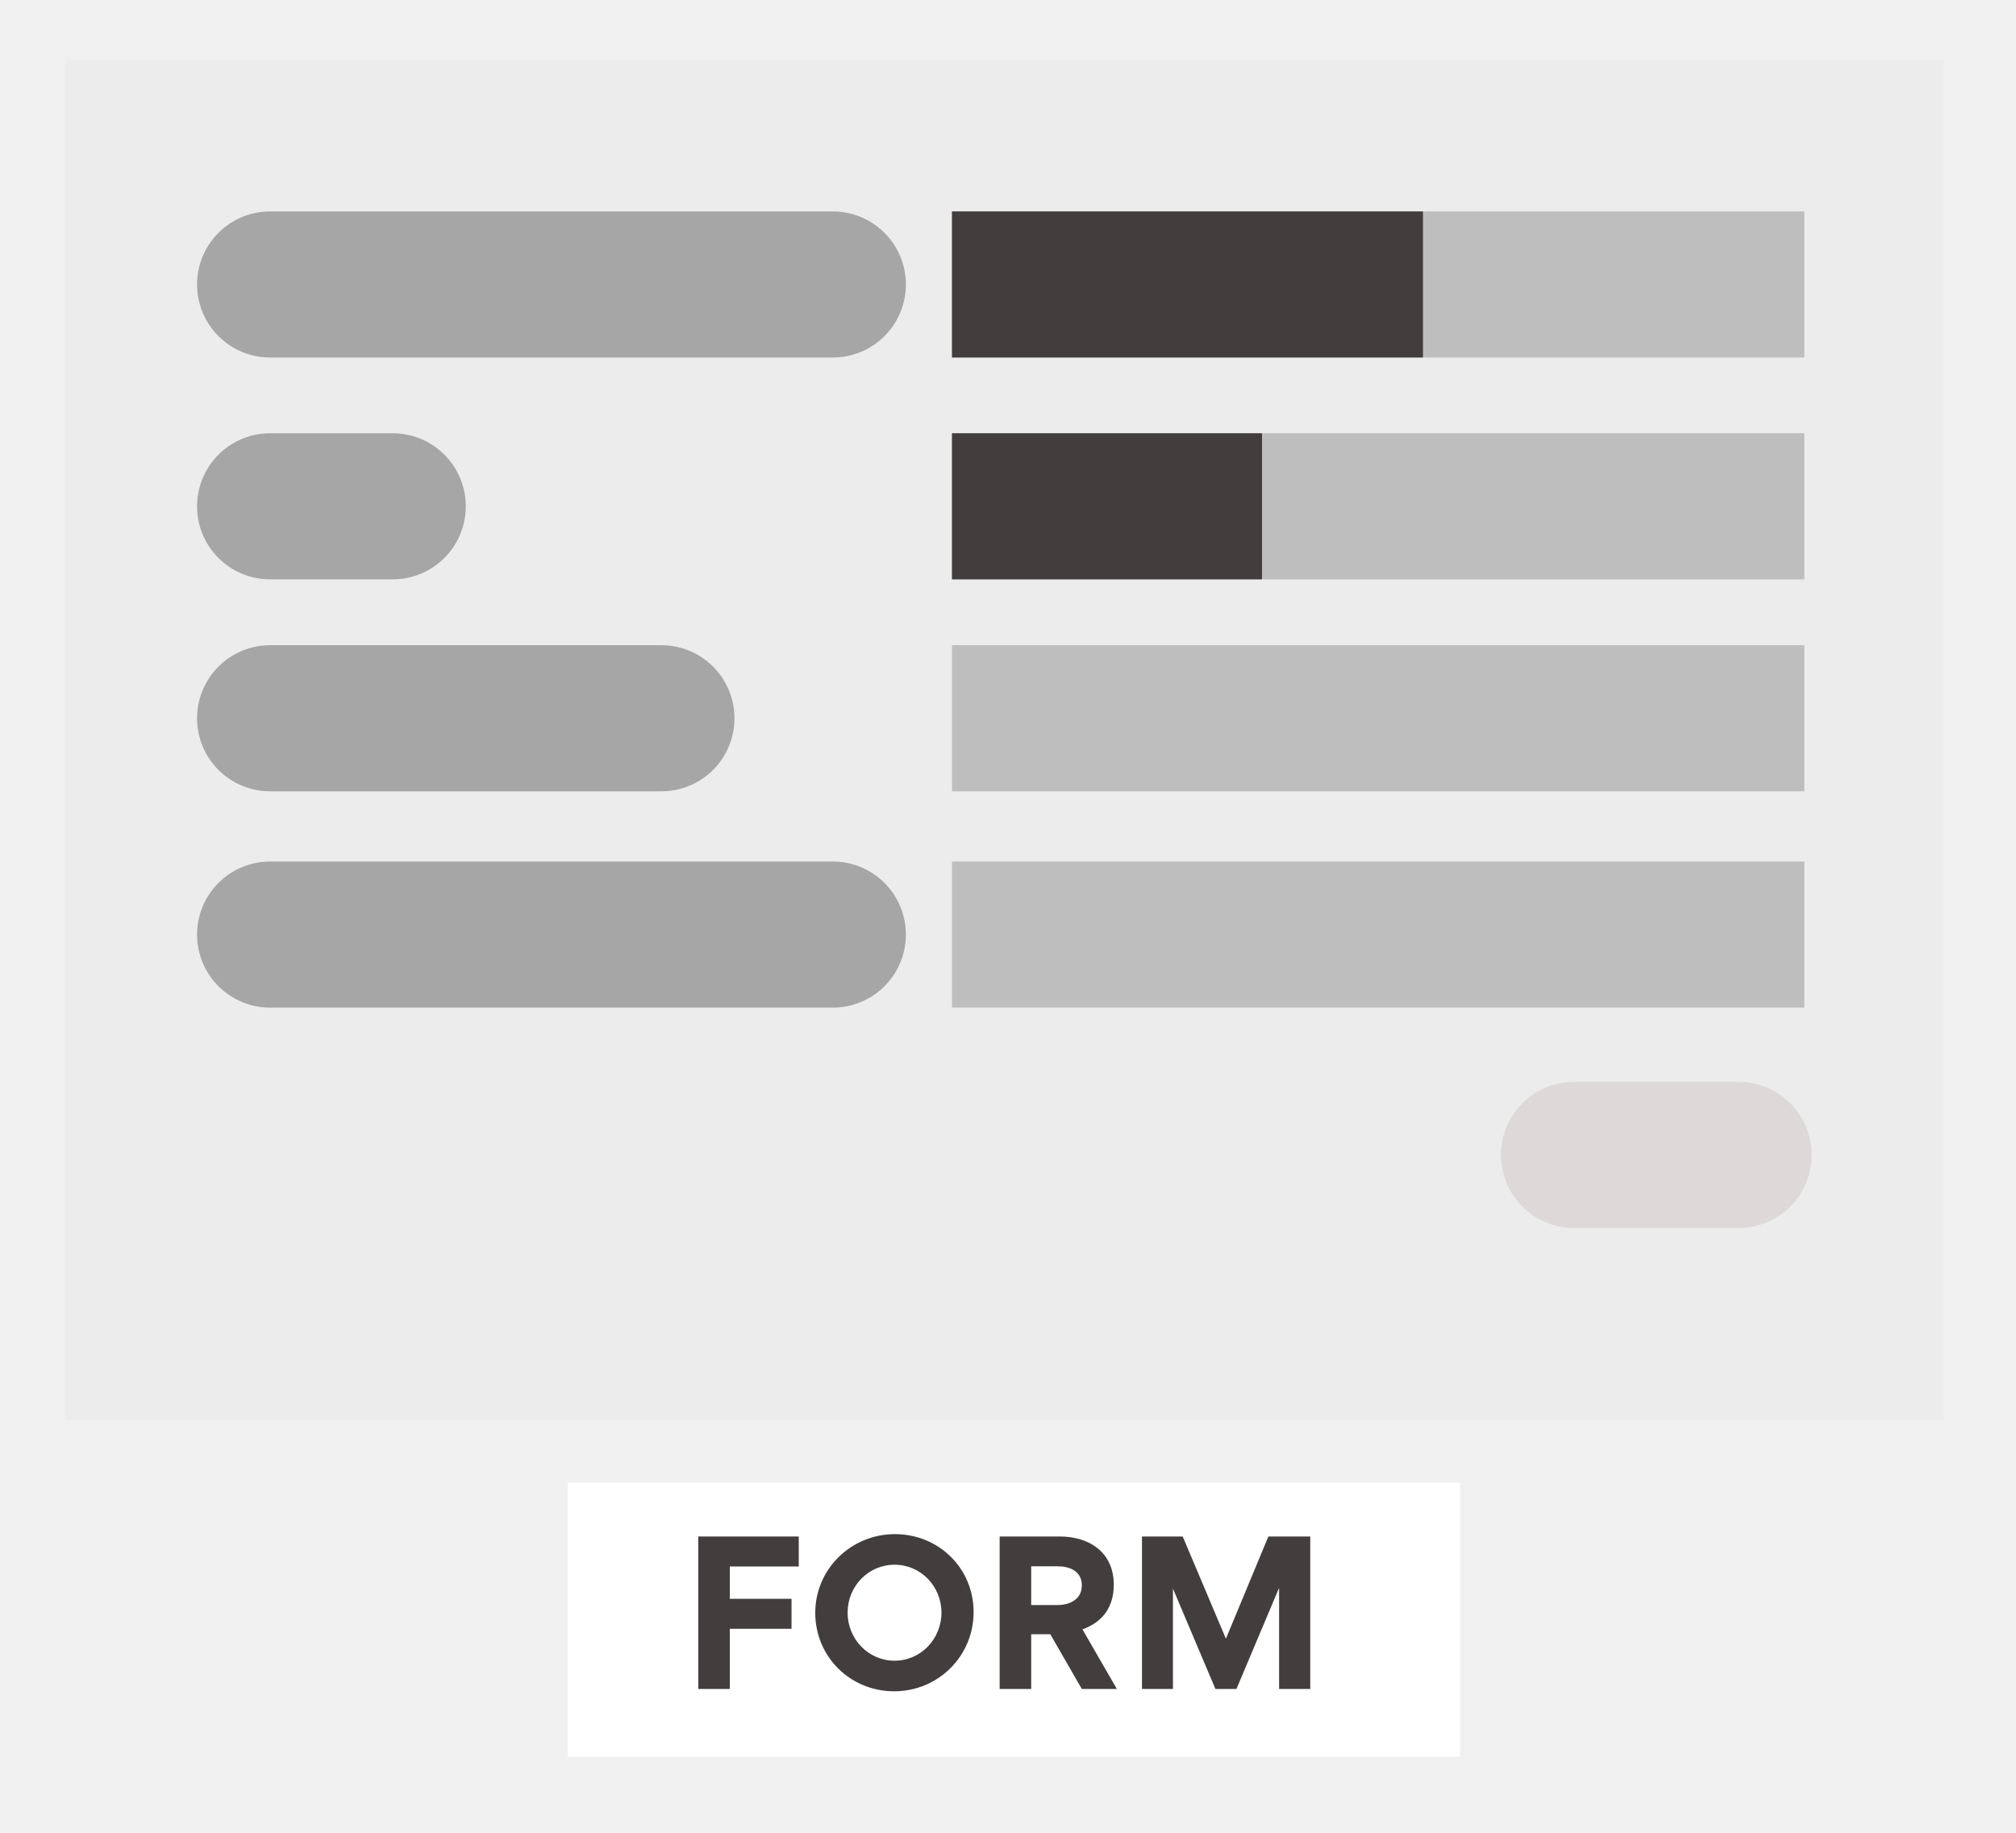
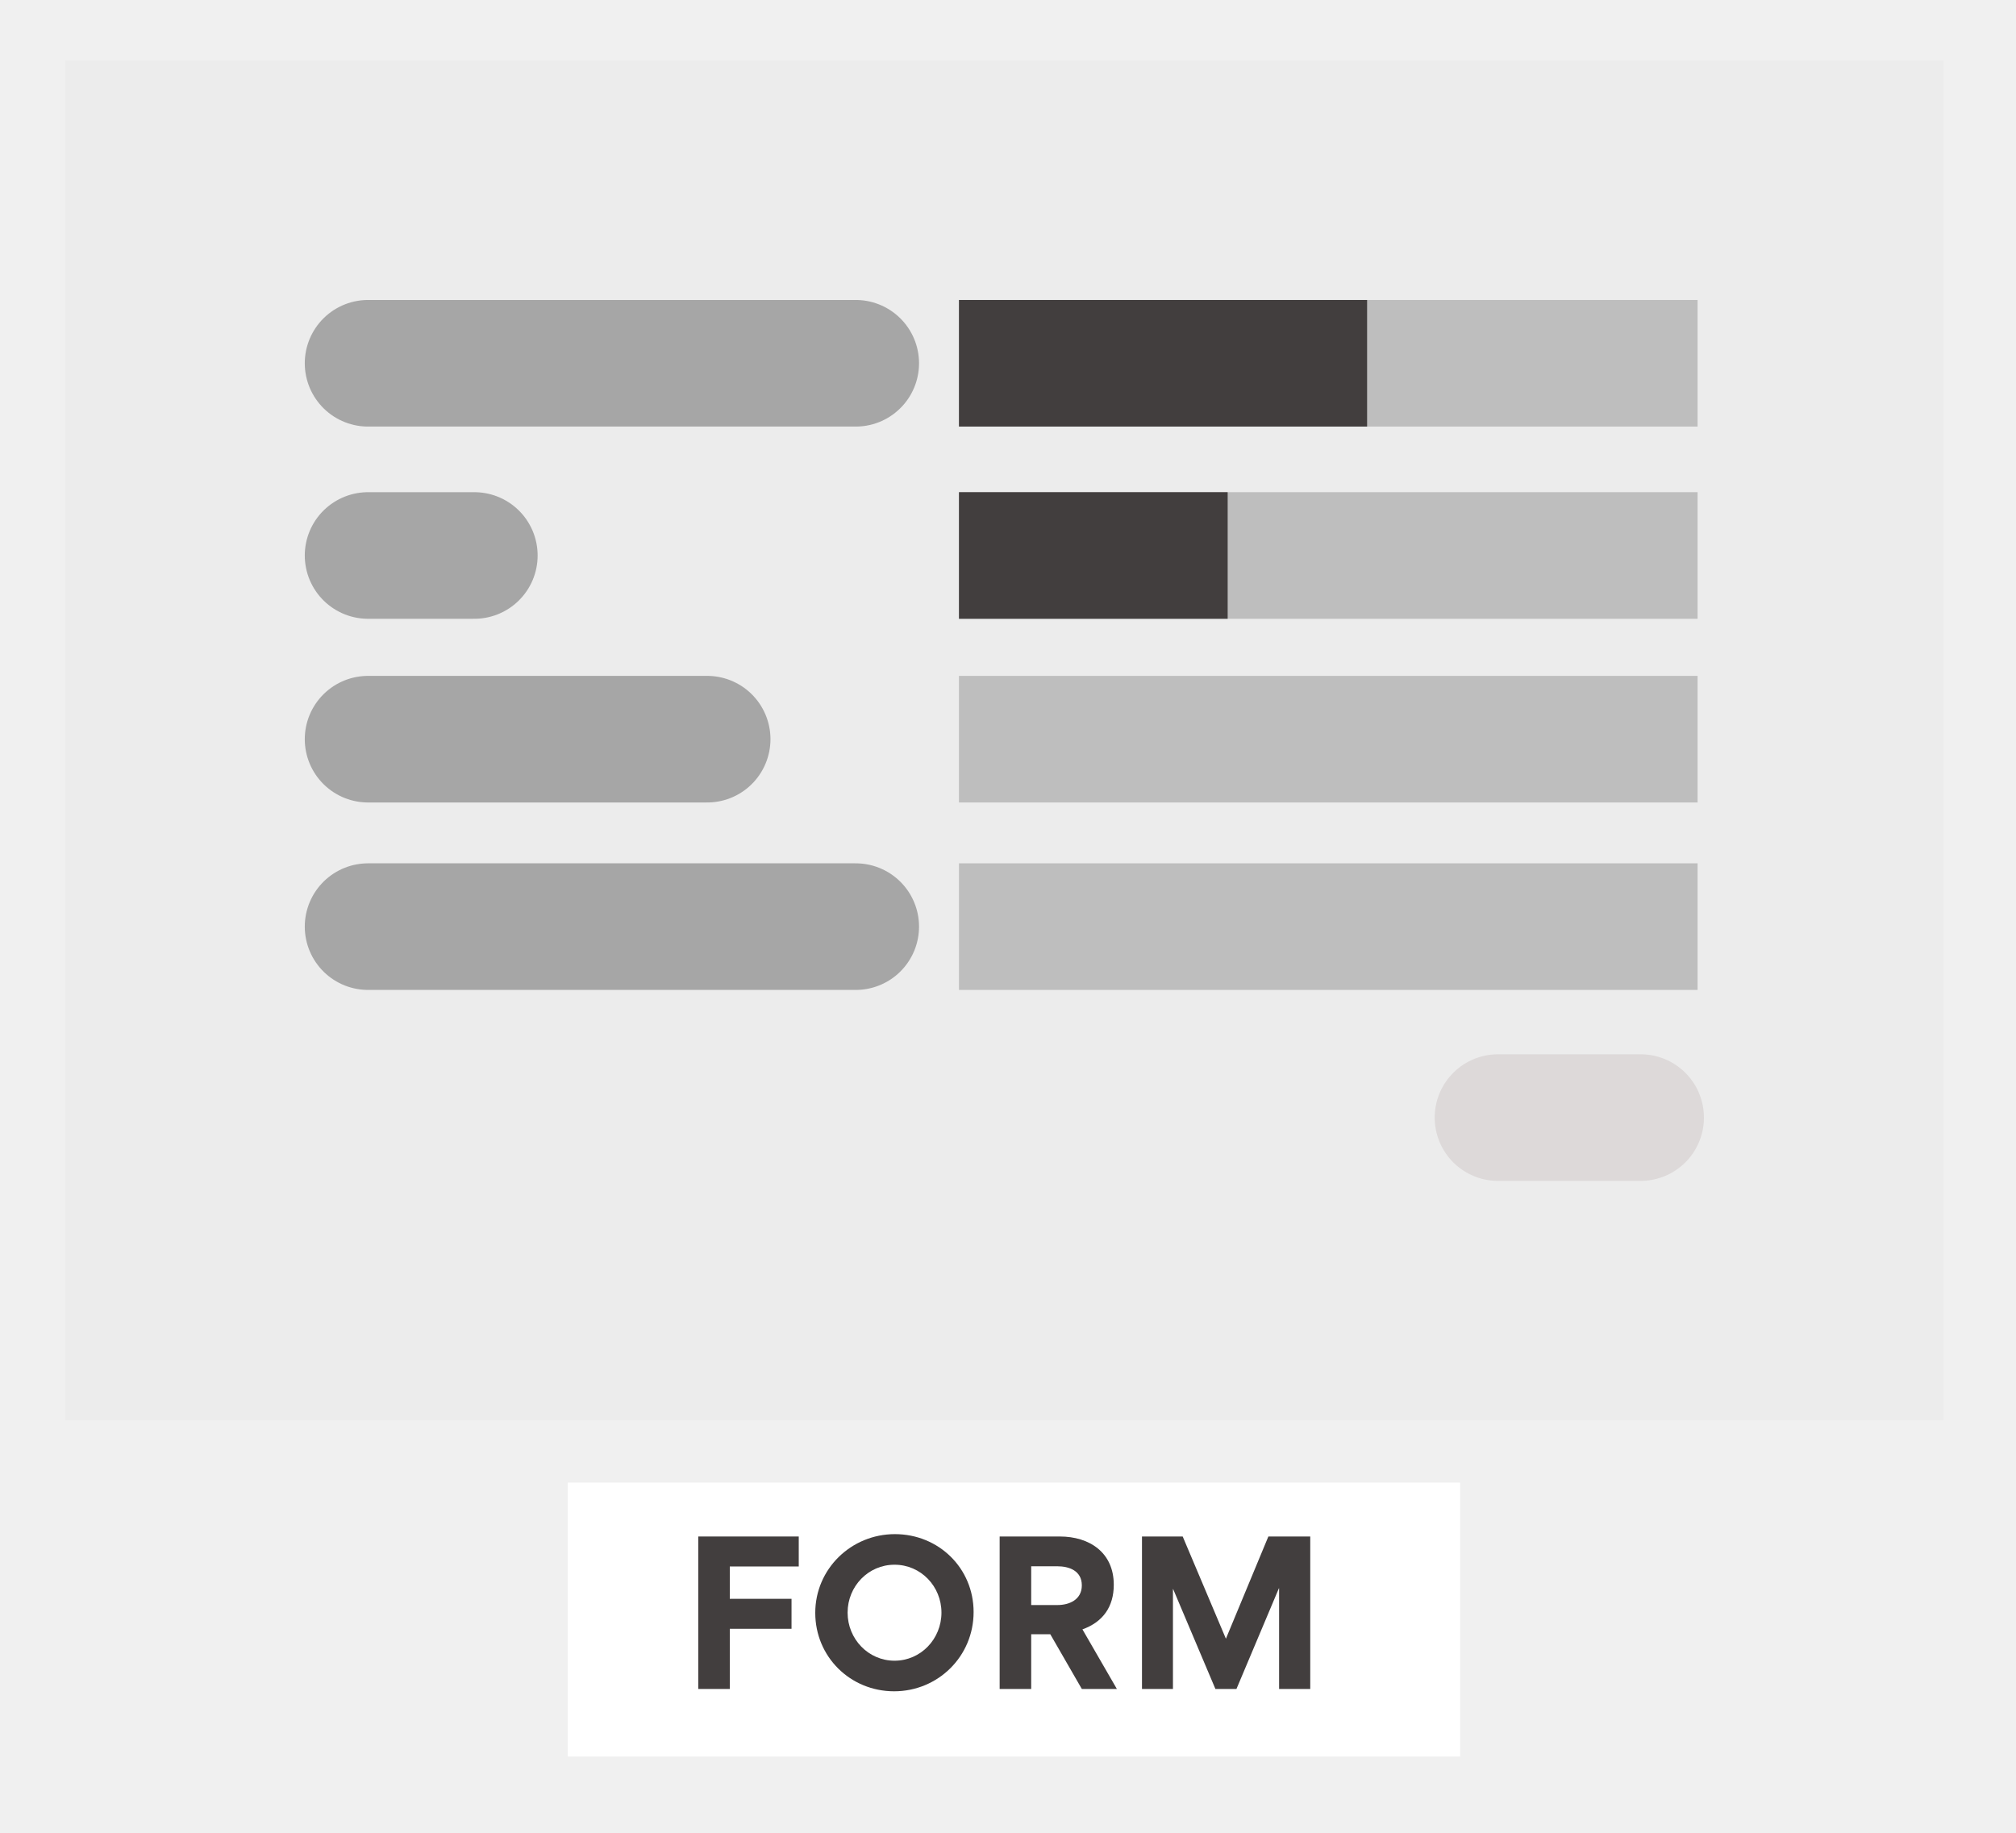
<svg xmlns="http://www.w3.org/2000/svg" width="275" zoomAndPan="magnify" viewBox="0 0 206.25 187.5" height="250" preserveAspectRatio="xMidYMid meet" version="1.0">
  <defs>
    <g />
-     <clipPath id="5a1794cc70">
+     <clipPath id="a983ada844">
      <path d="M 6.664 6.203 L 198.84 6.203 L 198.84 145.293 L 6.664 145.293 Z M 6.664 6.203 " clip-rule="nonzero" />
    </clipPath>
-     <clipPath id="8dfa6eaca9">
+     <clipPath id="61a4278a6f">
      <path d="M 58.086 151.676 L 149.379 151.676 L 149.379 179.699 L 58.086 179.699 Z M 58.086 151.676 " clip-rule="nonzero" />
    </clipPath>
  </defs>
-   <g clip-path="url(#5a1794cc70)">
+   <g clip-path="url(#a983ada844)">
    <path fill="#ececec" d="M 6.664 6.203 L 198.84 6.203 L 198.84 145.293 L 6.664 145.293 Z M 6.664 6.203 " fill-opacity="1" fill-rule="nonzero" />
  </g>
-   <g clip-path="url(#8dfa6eaca9)">
+   <g clip-path="url(#61a4278a6f)">
    <path fill="#ffffff" d="M 58.086 151.676 L 149.379 151.676 L 149.379 179.699 L 58.086 179.699 Z M 58.086 151.676 " fill-opacity="1" fill-rule="nonzero" />
  </g>
+   <path stroke-linecap="round" transform="matrix(0.647579, -0.000000000000000161, 0.000000000000000161, 0.647579, 31.17932, 88.3219)" fill="none" stroke-linejoin="miter" d="M 10.002 9.999 L 87.044 9.999 " stroke="#a6a6a6" stroke-width="20" stroke-opacity="1" stroke-miterlimit="4" />
+   <path stroke-linecap="round" transform="matrix(0.647579, 0.000000000000000125, -0.000000000000000125, 0.647579, 31.17932, 69.14638)" fill="none" stroke-linejoin="miter" d="M 10.002 9.998 L 63.573 9.998 " stroke="#a6a6a6" stroke-width="20" stroke-opacity="1" stroke-miterlimit="4" />
+   <path stroke-linecap="round" transform="matrix(0.647579, 0, 0, 0.647579, 31.17932, 50.35419)" fill="none" stroke-linejoin="miter" d="M 10.002 9.997 L 26.789 9.997 " stroke="#a6a6a6" stroke-width="20" stroke-opacity="1" stroke-miterlimit="4" />
+   <path stroke-linecap="round" transform="matrix(0.647579, -0.000000000000000161, 0.000000000000000161, 0.647579, 31.17932, 30.68739)" fill="none" stroke-linejoin="miter" d="M 10.002 10.001 L 87.044 10.001 " stroke="#a6a6a6" stroke-width="20" stroke-opacity="1" stroke-miterlimit="4" />
+   <path stroke-linecap="butt" transform="matrix(0.647579, 0, 0, 0.647579, 98.11019, 30.68739)" fill="none" stroke-linejoin="miter" d="M -0.001 10.001 L 116.689 10.001 " stroke="#bebebe" stroke-width="20" stroke-opacity="1" stroke-miterlimit="4" />
+   <path stroke-linecap="butt" transform="matrix(0.647579, 0, 0, 0.647579, 98.11019, 50.35419)" fill="none" stroke-linejoin="miter" d="M -0.001 9.997 L 116.689 9.997 " stroke="#bebebe" stroke-width="20" stroke-opacity="1" stroke-miterlimit="4" />
+   <path stroke-linecap="butt" transform="matrix(0.647579, 0, 0, 0.647579, 98.11019, 69.14638)" fill="none" stroke-linejoin="miter" d="M -0.001 9.998 L 116.689 9.998 " stroke="#bebebe" stroke-width="20" stroke-opacity="1" stroke-miterlimit="4" />
+   <path stroke-linecap="butt" transform="matrix(0.647579, -0.00000000000000008, 0.00000000000000008, 0.647579, 98.1102, 88.3219)" fill="none" stroke-linejoin="miter" d="M -0.001 9.999 L 116.689 9.999 " stroke="#bebebe" stroke-width="20" stroke-opacity="1" stroke-miterlimit="4" />
+   <path stroke-linecap="butt" transform="matrix(0.647579, 0, 0, 0.647579, 98.11019, 30.68739)" fill="none" stroke-linejoin="miter" d="M -0.001 10.001 L 64.476 10.001 " stroke="#423e3e" stroke-width="20" stroke-opacity="1" stroke-miterlimit="4" />
+   <path stroke-linecap="butt" transform="matrix(0.647579, 0, 0, 0.647579, 98.11019, 50.35419)" fill="none" stroke-linejoin="miter" d="M -0.001 9.997 L 42.447 9.997 " stroke="#423e3e" stroke-width="20" stroke-opacity="1" stroke-miterlimit="4" />
+   <path stroke-linecap="round" transform="matrix(0.647579, 0, 0, 0.647579, 146.777, 107.8572)" fill="none" stroke-linejoin="miter" d="M 10.002 9.999 L 32.538 9.999 " stroke="#ddd9d9" stroke-width="20" stroke-opacity="1" stroke-miterlimit="4" />
  <g fill="#423e3e" fill-opacity="1">
    <g transform="translate(69.62338, 172.7873)">
      <g>
        <path d="M 5.039 -9.223 L 5.039 -12.531 L 12.094 -12.531 L 12.094 -15.598 L 1.812 -15.598 L 1.812 0 L 5.039 0 L 5.039 -6.156 L 11.355 -6.156 L 11.355 -9.223 Z M 5.039 -9.223 " />
      </g>
    </g>
  </g>
  <g fill="#423e3e" fill-opacity="1">
    <g transform="translate(82.55125, 172.7873)">
      <g>
        <path d="M 0.855 -7.789 C 0.855 -3.289 4.441 0.238 8.926 0.238 C 13.406 0.238 17.055 -3.328 17.055 -7.871 C 17.055 -12.352 13.488 -15.84 9.004 -15.84 C 4.523 -15.84 0.855 -12.273 0.855 -7.789 Z M 4.164 -7.809 C 4.164 -10.5 6.277 -12.711 8.965 -12.711 C 11.656 -12.711 13.766 -10.5 13.766 -7.809 C 13.766 -5.121 11.656 -2.891 8.965 -2.891 C 6.277 -2.891 4.164 -5.121 4.164 -7.809 Z M 4.164 -7.809 " />
      </g>
    </g>
  </g>
  <g fill="#423e3e" fill-opacity="1">
    <g transform="translate(100.459, 172.7873)">
      <g>
        <path d="M 13.805 0 L 10.281 -6.098 C 12.391 -6.852 13.488 -8.426 13.488 -10.66 C 13.488 -13.965 10.996 -15.598 7.969 -15.598 L 1.812 -15.598 L 1.812 0 L 5.039 0 L 5.039 -5.598 L 6.992 -5.598 L 10.219 0 Z M 7.73 -8.586 L 5.039 -8.586 L 5.039 -12.551 L 7.711 -12.551 C 8.926 -12.551 10.219 -12.094 10.219 -10.598 C 10.219 -9.125 8.926 -8.586 7.73 -8.586 Z M 7.73 -8.586 " />
      </g>
    </g>
  </g>
  <g fill="#423e3e" fill-opacity="1">
    <g transform="translate(115.0203, 172.7873)">
      <g>
        <path d="M 15.82 -10.301 L 15.84 -10.301 L 15.84 0 L 19.027 0 L 19.027 -15.598 L 14.742 -15.598 L 10.398 -5.141 L 5.977 -15.598 L 1.812 -15.598 L 1.812 0 L 4.98 0 L 4.98 -10.219 L 5 -10.219 L 9.324 0 L 11.477 0 Z M 15.82 -10.301 " />
      </g>
    </g>
  </g>
-   <path stroke-linecap="round" transform="matrix(0.747283, -0.000000000000000185, 0.000000000000000185, 0.747283, 20.15981, 88.13688)" fill="none" stroke-linejoin="miter" d="M 10 10 L 87.04 10 " stroke="#a6a6a6" stroke-width="20" stroke-opacity="1" stroke-miterlimit="4" />
-   <path stroke-linecap="round" transform="matrix(0.747283, 0.000000000000000144, -0.000000000000000144, 0.747283, 20.15981, 66.00902)" fill="none" stroke-linejoin="miter" d="M 10 9.998 L 63.575 9.998 " stroke="#a6a6a6" stroke-width="20" stroke-opacity="1" stroke-miterlimit="4" />
-   <path stroke-linecap="round" transform="matrix(0.747283, 0, 0, 0.747283, 20.15981, 44.32351)" fill="none" stroke-linejoin="miter" d="M 10 10.001 L 26.79 10.001 " stroke="#a6a6a6" stroke-width="20" stroke-opacity="1" stroke-miterlimit="4" />
-   <path stroke-linecap="round" transform="matrix(0.747283, -0.000000000000000185, 0.000000000000000185, 0.747283, 20.15981, 21.62874)" fill="none" stroke-linejoin="miter" d="M 10 10 L 87.04 10 " stroke="#a6a6a6" stroke-width="20" stroke-opacity="1" stroke-miterlimit="4" />
-   <path stroke-linecap="butt" transform="matrix(0.747283, 0, 0, 0.747283, 97.39563, 21.62874)" fill="none" stroke-linejoin="miter" d="M -0.001 10 L 116.687 10 " stroke="#bebebe" stroke-width="20" stroke-opacity="1" stroke-miterlimit="4" />
-   <path stroke-linecap="butt" transform="matrix(0.747283, 0, 0, 0.747283, 97.39563, 44.32351)" fill="none" stroke-linejoin="miter" d="M -0.001 10.001 L 116.687 10.001 " stroke="#bebebe" stroke-width="20" stroke-opacity="1" stroke-miterlimit="4" />
-   <path stroke-linecap="butt" transform="matrix(0.747283, 0, 0, 0.747283, 97.39563, 66.00902)" fill="none" stroke-linejoin="miter" d="M -0.001 9.998 L 116.687 9.998 " stroke="#bebebe" stroke-width="20" stroke-opacity="1" stroke-miterlimit="4" />
-   <path stroke-linecap="butt" transform="matrix(0.747283, -0.000000000000000093, 0.000000000000000093, 0.747283, 97.39563, 88.13688)" fill="none" stroke-linejoin="miter" d="M -0.001 10 L 116.687 10 " stroke="#bebebe" stroke-width="20" stroke-opacity="1" stroke-miterlimit="4" />
-   <path stroke-linecap="butt" transform="matrix(0.747283, 0, 0, 0.747283, 97.39563, 21.62874)" fill="none" stroke-linejoin="miter" d="M -0.001 10 L 64.477 10 " stroke="#423e3e" stroke-width="20" stroke-opacity="1" stroke-miterlimit="4" />
-   <path stroke-linecap="butt" transform="matrix(0.747283, 0, 0, 0.747283, 97.39563, 44.32351)" fill="none" stroke-linejoin="miter" d="M -0.001 10.001 L 42.444 10.001 " stroke="#423e3e" stroke-width="20" stroke-opacity="1" stroke-miterlimit="4" />
-   <path stroke-linecap="round" transform="matrix(0.747283, 0, 0, 0.747283, 153.5553, 110.6799)" fill="none" stroke-linejoin="miter" d="M 9.999 9.999 L 32.539 9.999 " stroke="#ddd9d9" stroke-width="20" stroke-opacity="1" stroke-miterlimit="4" />
</svg>
